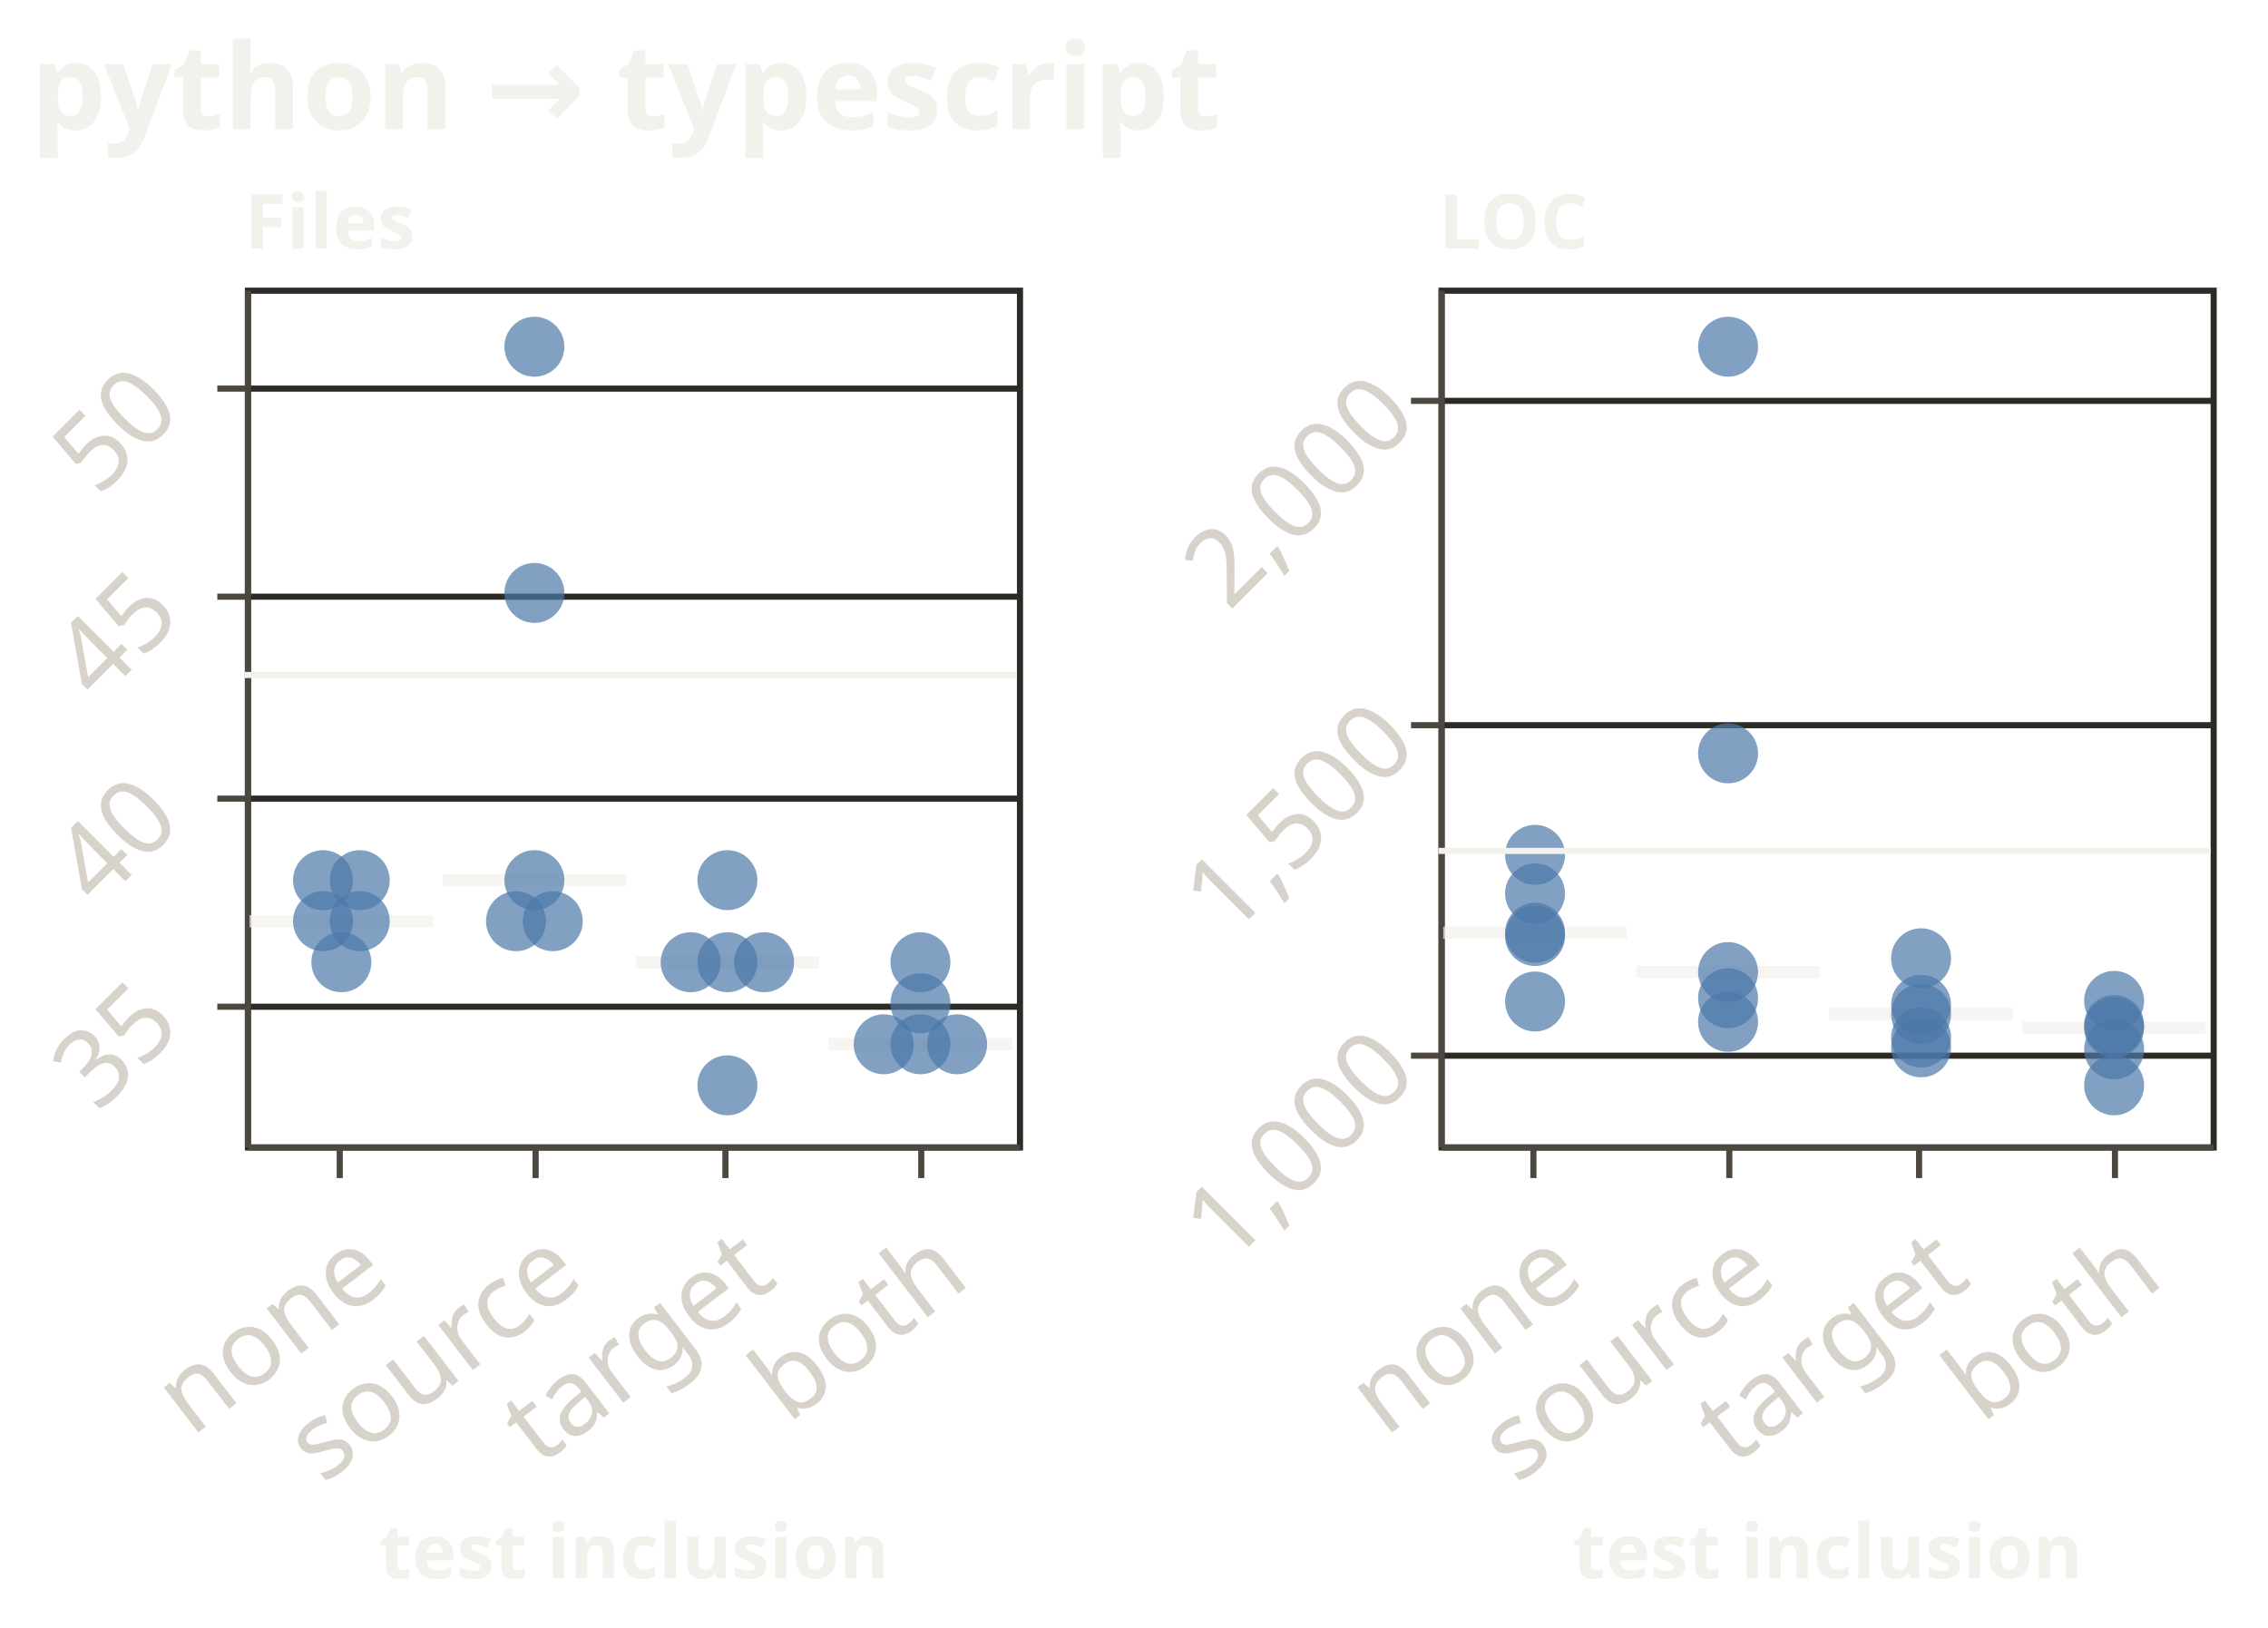
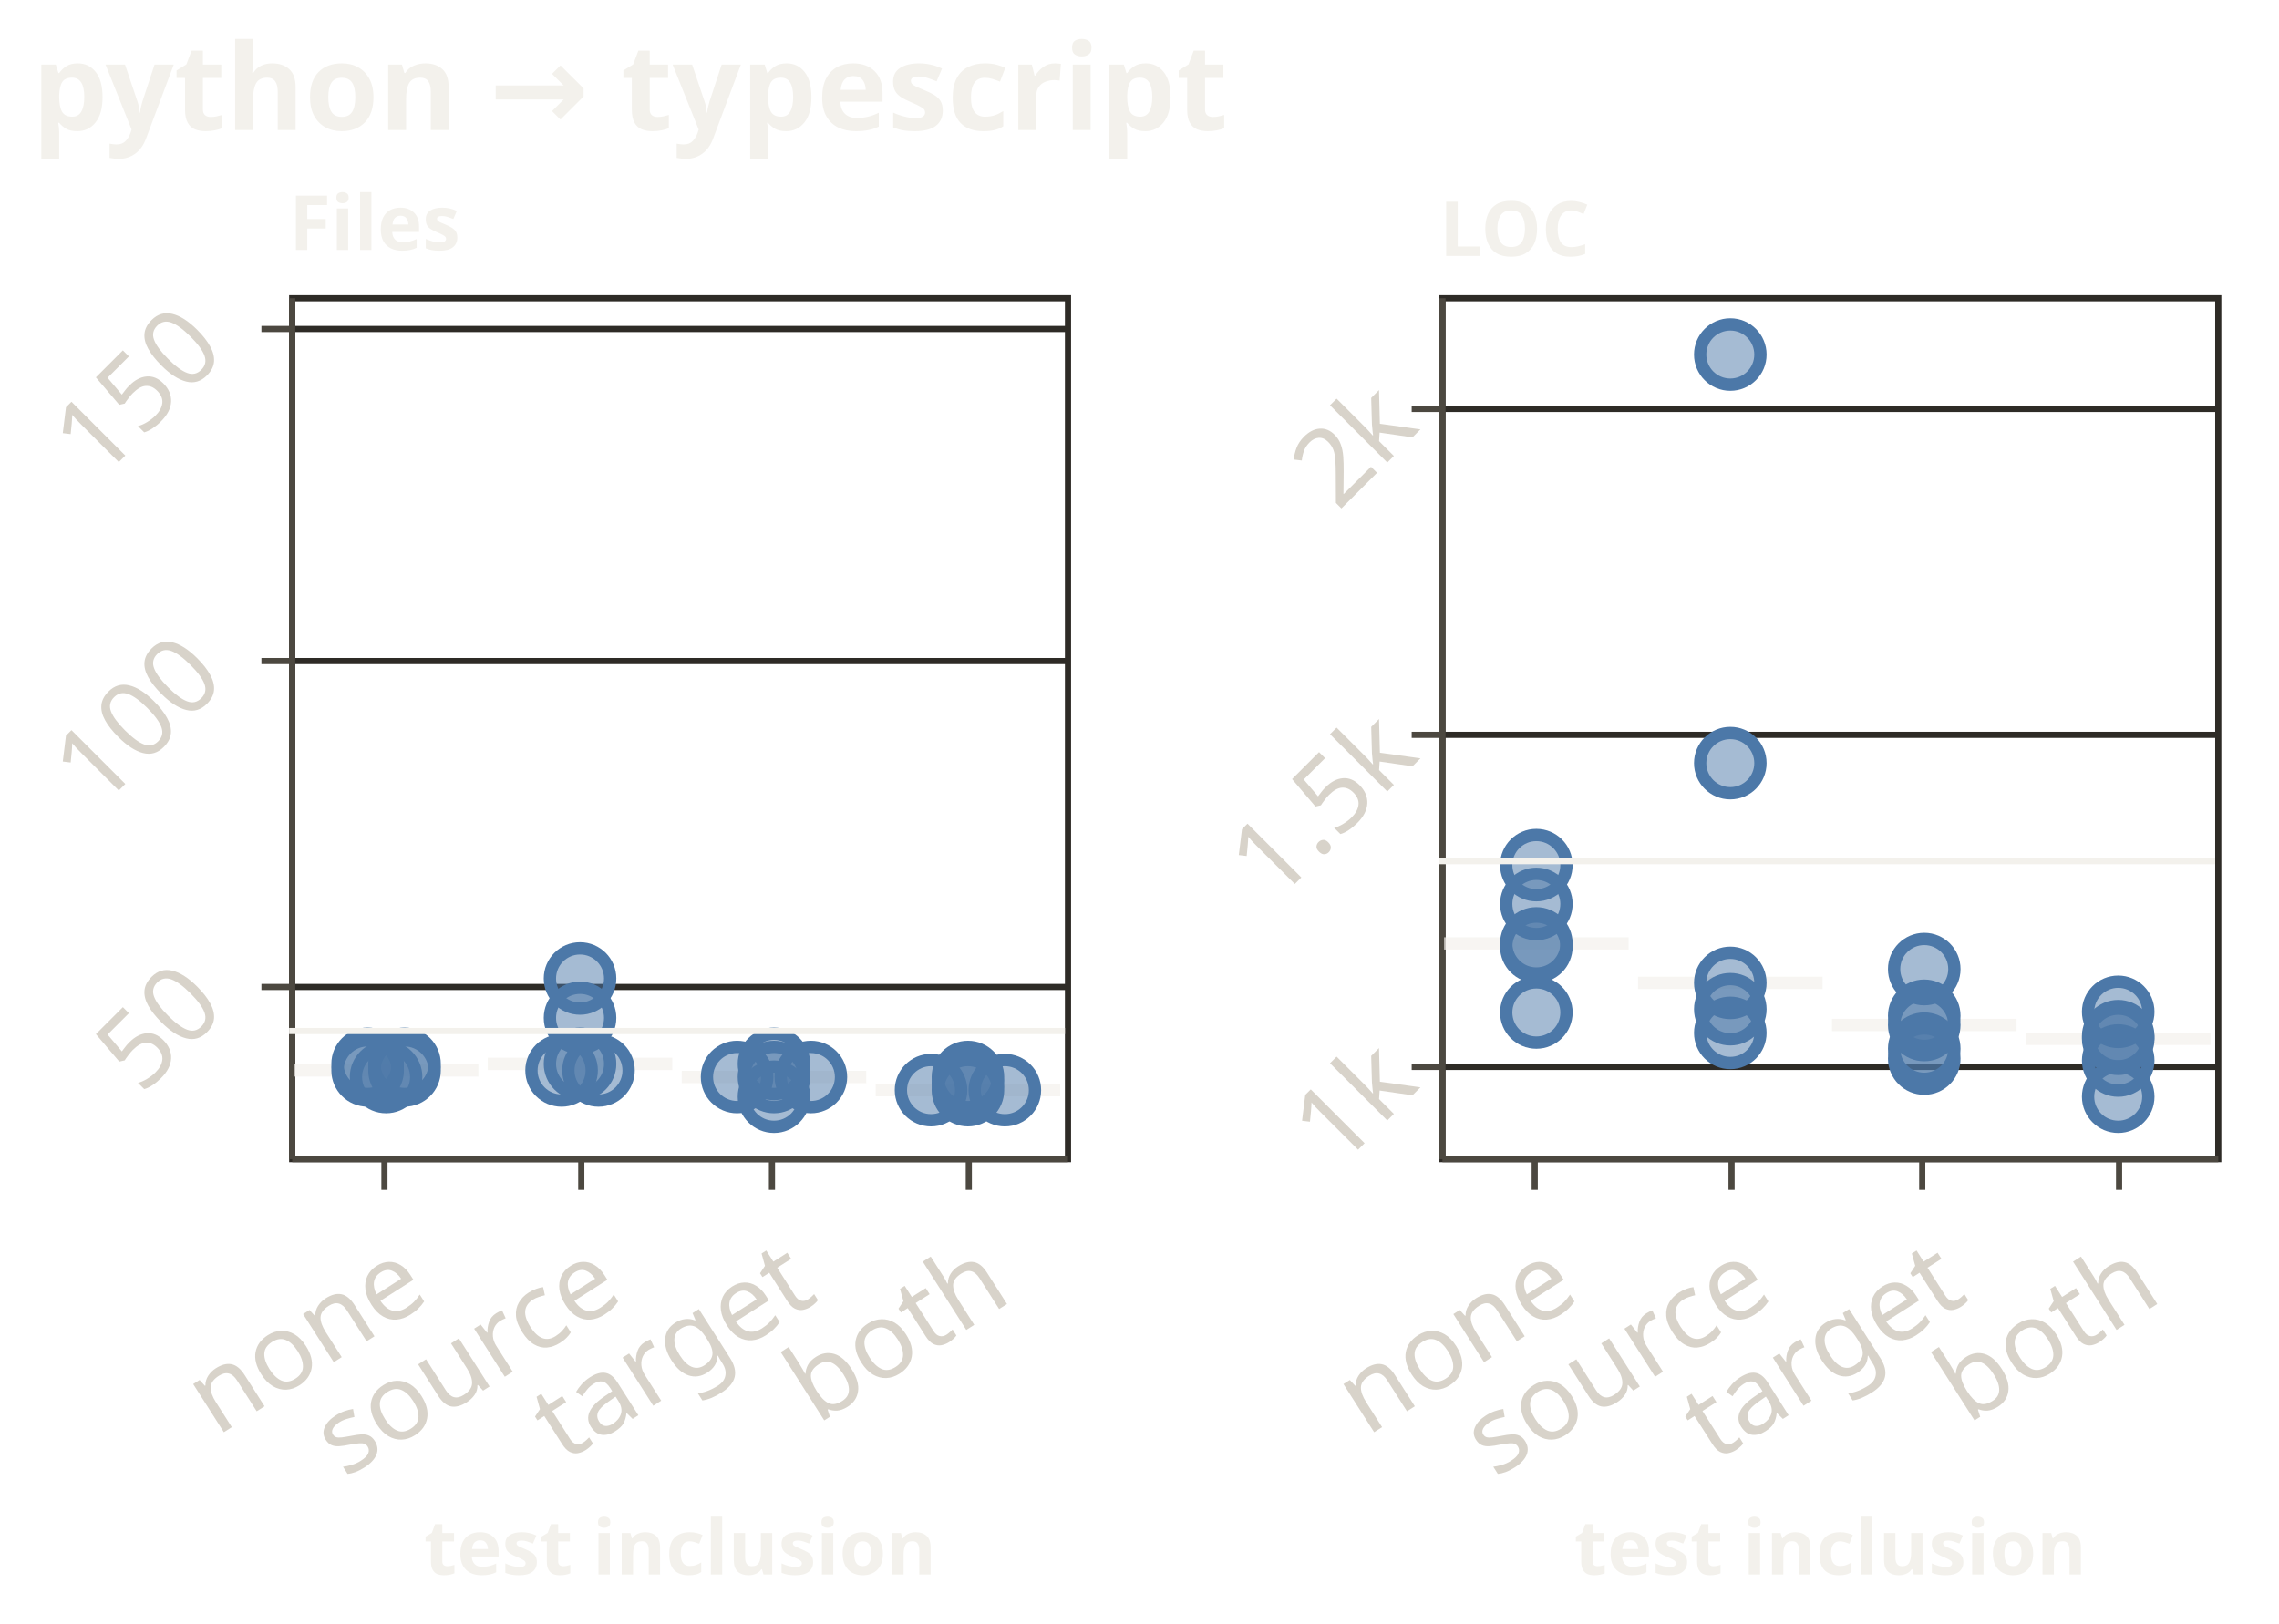
- <svg xmlns="http://www.w3.org/2000/svg" version="1.1" class="marks" width="370.5" height="266" viewBox="0 0 370.5 266">
-   <g fill="none" stroke-miterlimit="10" transform="translate(40,47)">
+ <svg xmlns="http://www.w3.org/2000/svg" version="1.1" class="marks" width="370.5" height="264" viewBox="0 0 370.5 264">
+   <g fill="none" stroke-miterlimit="10" transform="translate(47,48)">
    <g class="mark-group role-frame root" role="graphics-object" aria-roledescription="group mark container">
      <g transform="translate(0,0)">
        <path class="background" aria-hidden="true" d="M0,0h0v0h0Z" />
        <g>
          <g class="mark-group role-scope concat_0_group" role="graphics-object" aria-roledescription="group mark container">
            <g transform="translate(0,0)">
              <path class="background" aria-hidden="true" d="M0.5,0.5h126.125v140h-126.125Z" stroke="#2e2b26" />
              <g>
                <g class="mark-group role-axis" aria-hidden="true">
                  <g transform="translate(0.5,0.5)">
                    <path class="background" aria-hidden="true" d="M0,0h0v0h0Z" pointer-events="none" />
                    <g>
                      <g class="mark-rule role-axis-grid" pointer-events="none">
-                         <line transform="translate(0,117)" x2="126.125" y2="0" stroke="#2e2b26" stroke-width="1" opacity="1" />
-                         <line transform="translate(0,83)" x2="126.125" y2="0" stroke="#2e2b26" stroke-width="1" opacity="1" />
-                         <line transform="translate(0,50)" x2="126.125" y2="0" stroke="#2e2b26" stroke-width="1" opacity="1" />
-                         <line transform="translate(0,16)" x2="126.125" y2="0" stroke="#2e2b26" stroke-width="1" opacity="1" />
+                         <line transform="translate(0,112)" x2="126.125" y2="0" stroke="#2e2b26" stroke-width="1" opacity="1" />
+                         <line transform="translate(0,59)" x2="126.125" y2="0" stroke="#2e2b26" stroke-width="1" opacity="1" />
+                         <line transform="translate(0,5)" x2="126.125" y2="0" stroke="#2e2b26" stroke-width="1" opacity="1" />
                      </g>
                    </g>
                    <path class="foreground" aria-hidden="true" d="" pointer-events="none" display="none" />
                  </g>
                </g>
                <g class="mark-group role-axis" role="graphics-symbol" aria-roledescription="axis" aria-label="X-axis titled 'test inclusion' for a discrete scale with 4 values: no tests, source tests, target tests, both tests">
                  <g transform="translate(0.5,140.5)">
                    <path class="background" aria-hidden="true" d="M0,0h0v0h0Z" pointer-events="none" />
                    <g>
                      <g class="mark-rule role-axis-tick" pointer-events="none">
                        <line transform="translate(15,0)" x2="0" y2="5" stroke="#4c4840" stroke-width="1" opacity="1" />
                        <line transform="translate(47,0)" x2="0" y2="5" stroke="#4c4840" stroke-width="1" opacity="1" />
                        <line transform="translate(78,0)" x2="0" y2="5" stroke="#4c4840" stroke-width="1" opacity="1" />
                        <line transform="translate(110,0)" x2="0" y2="5" stroke="#4c4840" stroke-width="1" opacity="1" />
                      </g>
                      <g class="mark-text role-axis-label" pointer-events="none">
-                         <text text-anchor="end" transform="translate(15.26562,11) rotate(-37.5) translate(0,14)" font-family="sans-serif" font-size="17.32px" fill="#d8d3ca" opacity="1">none</text>
-                         <text text-anchor="end" transform="translate(46.79688,11) rotate(-37.5) translate(0,14)" font-family="sans-serif" font-size="17.32px" fill="#d8d3ca" opacity="1">source</text>
-                         <text text-anchor="end" transform="translate(78.32812,11) rotate(-37.5) translate(0,14)" font-family="sans-serif" font-size="17.32px" fill="#d8d3ca" opacity="1">target</text>
-                         <text text-anchor="end" transform="translate(109.8594,11) rotate(-37.5) translate(0,14)" font-family="sans-serif" font-size="17.32px" fill="#d8d3ca" opacity="1">both</text>
+                         <text text-anchor="end" transform="translate(15.26562,11) rotate(327.5) translate(0,14)" font-family="sans-serif" font-size="17.32px" fill="#d8d3ca" opacity="1">none</text>
+                         <text text-anchor="end" transform="translate(46.79688,11) rotate(327.5) translate(0,14)" font-family="sans-serif" font-size="17.32px" fill="#d8d3ca" opacity="1">source</text>
+                         <text text-anchor="end" transform="translate(78.32812,11) rotate(327.5) translate(0,14)" font-family="sans-serif" font-size="17.32px" fill="#d8d3ca" opacity="1">target</text>
+                         <text text-anchor="end" transform="translate(109.8594,11) rotate(327.5) translate(0,14)" font-family="sans-serif" font-size="17.32px" fill="#d8d3ca" opacity="1">both</text>
                      </g>
                      <g class="mark-rule role-axis-domain" pointer-events="none">
                        <line transform="translate(0,0)" x2="126.125" y2="0" stroke="#4c4840" stroke-width="1" opacity="1" />
                      </g>
                      <g class="mark-text role-axis-title" pointer-events="none">
-                         <text text-anchor="middle" transform="translate(63.0625,70.38757)" font-family="sans-serif" font-size="12.375px" font-weight="bold" fill="#f3f1ec" opacity="1">test inclusion</text>
-                       </g>
-                     </g>
-                     <path class="foreground" aria-hidden="true" d="" pointer-events="none" display="none" />
-                   </g>
-                 </g>
-                 <g class="mark-group role-axis" role="graphics-symbol" aria-roledescription="axis" aria-label="Y-axis for a linear scale with values from 32 to 52">
-                   <g transform="translate(0.5,0.5)">
-                     <path class="background" aria-hidden="true" d="M0,0h0v0h0Z" pointer-events="none" />
-                     <g>
-                       <g class="mark-rule role-axis-tick" pointer-events="none">
-                         <line transform="translate(0,117)" x2="-5" y2="0" stroke="#4c4840" stroke-width="1" opacity="1" />
-                         <line transform="translate(0,83)" x2="-5" y2="0" stroke="#4c4840" stroke-width="1" opacity="1" />
-                         <line transform="translate(0,50)" x2="-5" y2="0" stroke="#4c4840" stroke-width="1" opacity="1" />
-                         <line transform="translate(0,16)" x2="-5" y2="0" stroke="#4c4840" stroke-width="1" opacity="1" />
-                       </g>
-                       <g class="mark-text role-axis-label" pointer-events="none">
-                         <text text-anchor="end" transform="translate(-14,116.9349) rotate(-45) translate(0,5)" font-family="sans-serif" font-size="17.32px" fill="#d8d3ca" opacity="1">35</text>
-                         <text text-anchor="end" transform="translate(-14,83.40996) rotate(-45) translate(0,5)" font-family="sans-serif" font-size="17.32px" fill="#d8d3ca" opacity="1">40</text>
-                         <text text-anchor="end" transform="translate(-14,49.88506) rotate(-45) translate(0,5)" font-family="sans-serif" font-size="17.32px" fill="#d8d3ca" opacity="1">45</text>
-                         <text text-anchor="end" transform="translate(-14,16.36015) rotate(-45) translate(0,5)" font-family="sans-serif" font-size="17.32px" fill="#d8d3ca" opacity="1">50</text>
+                         <text text-anchor="middle" transform="translate(63.0625,67.53926)" font-family="sans-serif" font-size="12.375px" font-weight="bold" fill="#f3f1ec" opacity="1">test inclusion</text>
+                       </g>
+                     </g>
+                     <path class="foreground" aria-hidden="true" d="" pointer-events="none" display="none" />
+                   </g>
+                 </g>
+                 <g class="mark-group role-axis" role="graphics-symbol" aria-roledescription="axis" aria-label="Y-axis for a linear scale with values from 24 to 155">
+                   <g transform="translate(0.5,0.5)">
+                     <path class="background" aria-hidden="true" d="M0,0h0v0h0Z" pointer-events="none" />
+                     <g>
+                       <g class="mark-rule role-axis-tick" pointer-events="none">
+                         <line transform="translate(0,112)" x2="-5" y2="0" stroke="#4c4840" stroke-width="1" opacity="1" />
+                         <line transform="translate(0,59)" x2="-5" y2="0" stroke="#4c4840" stroke-width="1" opacity="1" />
+                         <line transform="translate(0,5)" x2="-5" y2="0" stroke="#4c4840" stroke-width="1" opacity="1" />
+                       </g>
+                       <g class="mark-text role-axis-label" pointer-events="none">
+                         <text text-anchor="end" transform="translate(-14,112.188) rotate(-45) translate(0,5)" font-family="sans-serif" font-size="17.32px" fill="#d8d3ca" opacity="1">50</text>
+                         <text text-anchor="end" transform="translate(-14,58.78547) rotate(-45) translate(0,5)" font-family="sans-serif" font-size="17.32px" fill="#d8d3ca" opacity="1">100</text>
+                         <text text-anchor="end" transform="translate(-14,5.382972) rotate(-45) translate(0,5)" font-family="sans-serif" font-size="17.32px" fill="#d8d3ca" opacity="1">150</text>
                      </g>
                      <g class="mark-rule role-axis-domain" pointer-events="none">
                        <line transform="translate(0,140)" x2="0" y2="-140" stroke="#4c4840" stroke-width="1" opacity="1" />
                      </g>
                    </g>
                    <path class="foreground" aria-hidden="true" d="" pointer-events="none" display="none" />
                  </g>
                </g>
                <g class="mark-rect role-mark concat_0_layer_0_marks" role="graphics-object" aria-roledescription="rect mark container">
-                   <path aria-label="test inclusion: no tests; Median of value: 37" role="graphics-symbol" aria-roledescription="tick" d="M0.766,102.525h30v2h-30Z" fill="#f3f1ec" opacity="0.7" />
-                   <path aria-label="test inclusion: source tests; Median of value: 38" role="graphics-symbol" aria-roledescription="tick" d="M32.297,95.82h30v2h-30Z" fill="#f3f1ec" opacity="0.7" />
-                   <path aria-label="test inclusion: target tests; Median of value: 36" role="graphics-symbol" aria-roledescription="tick" d="M63.828,109.23h30v2h-30Z" fill="#f3f1ec" opacity="0.7" />
-                   <path aria-label="test inclusion: both tests; Median of value: 34" role="graphics-symbol" aria-roledescription="tick" d="M95.359,122.64h30v2h-30Z" fill="#f3f1ec" opacity="0.7" />
+                   <path aria-label="test inclusion: no tests; Median of value: 37" role="graphics-symbol" aria-roledescription="tick" d="M0.766,125.073h30v2h-30Z" fill="#f3f1ec" opacity="0.7" />
+                   <path aria-label="test inclusion: source tests; Median of value: 38" role="graphics-symbol" aria-roledescription="tick" d="M32.297,124.005h30v2h-30Z" fill="#f3f1ec" opacity="0.7" />
+                   <path aria-label="test inclusion: target tests; Median of value: 36" role="graphics-symbol" aria-roledescription="tick" d="M63.828,126.141h30v2h-30Z" fill="#f3f1ec" opacity="0.7" />
+                   <path aria-label="test inclusion: both tests; Median of value: 34" role="graphics-symbol" aria-roledescription="tick" d="M95.359,128.277h30v2h-30Z" fill="#f3f1ec" opacity="0.7" />
                </g>
                <g class="mark-symbol role-mark concat_0_layer_1_marks" role="graphics-object" aria-roledescription="symbol mark container">
-                   <path aria-label="test inclusion: no tests; value: 37; nudge: −0.5" role="graphics-symbol" aria-roledescription="point" transform="translate(12.76562,103.5249)" d="M4.899,0A4.899,4.899,0,1,1,-4.899,0A4.899,4.899,0,1,1,4.899,0" fill="#4c78a8" stroke-width="2" opacity="0.7" />
-                   <path aria-label="test inclusion: no tests; value: 37; nudge: 0.5" role="graphics-symbol" aria-roledescription="point" transform="translate(18.76562,103.5249)" d="M4.899,0A4.899,4.899,0,1,1,-4.899,0A4.899,4.899,0,1,1,4.899,0" fill="#4c78a8" stroke-width="2" opacity="0.7" />
-                   <path aria-label="test inclusion: no tests; value: 38; nudge: −0.5" role="graphics-symbol" aria-roledescription="point" transform="translate(12.76562,96.81992)" d="M4.899,0A4.899,4.899,0,1,1,-4.899,0A4.899,4.899,0,1,1,4.899,0" fill="#4c78a8" stroke-width="2" opacity="0.7" />
-                   <path aria-label="test inclusion: no tests; value: 38; nudge: 0.5" role="graphics-symbol" aria-roledescription="point" transform="translate(18.76562,96.81992)" d="M4.899,0A4.899,4.899,0,1,1,-4.899,0A4.899,4.899,0,1,1,4.899,0" fill="#4c78a8" stroke-width="2" opacity="0.7" />
-                   <path aria-label="test inclusion: no tests; value: 36; nudge: 0" role="graphics-symbol" aria-roledescription="point" transform="translate(15.76562,110.2299)" d="M4.899,0A4.899,4.899,0,1,1,-4.899,0A4.899,4.899,0,1,1,4.899,0" fill="#4c78a8" stroke-width="2" opacity="0.7" />
-                   <path aria-label="test inclusion: source tests; value: 37; nudge: −0.5" role="graphics-symbol" aria-roledescription="point" transform="translate(44.29688,103.5249)" d="M4.899,0A4.899,4.899,0,1,1,-4.899,0A4.899,4.899,0,1,1,4.899,0" fill="#4c78a8" stroke-width="2" opacity="0.7" />
-                   <path aria-label="test inclusion: source tests; value: 37; nudge: 0.5" role="graphics-symbol" aria-roledescription="point" transform="translate(50.29688,103.5249)" d="M4.899,0A4.899,4.899,0,1,1,-4.899,0A4.899,4.899,0,1,1,4.899,0" fill="#4c78a8" stroke-width="2" opacity="0.7" />
-                   <path aria-label="test inclusion: source tests; value: 38; nudge: 0" role="graphics-symbol" aria-roledescription="point" transform="translate(47.29688,96.81992)" d="M4.899,0A4.899,4.899,0,1,1,-4.899,0A4.899,4.899,0,1,1,4.899,0" fill="#4c78a8" stroke-width="2" opacity="0.7" />
-                   <path aria-label="test inclusion: source tests; value: 45; nudge: 0" role="graphics-symbol" aria-roledescription="point" transform="translate(47.29688,49.88506)" d="M4.899,0A4.899,4.899,0,1,1,-4.899,0A4.899,4.899,0,1,1,4.899,0" fill="#4c78a8" stroke-width="2" opacity="0.7" />
-                   <path aria-label="test inclusion: source tests; value: 51; nudge: 0" role="graphics-symbol" aria-roledescription="point" transform="translate(47.29688,9.655172)" d="M4.899,0A4.899,4.899,0,1,1,-4.899,0A4.899,4.899,0,1,1,4.899,0" fill="#4c78a8" stroke-width="2" opacity="0.7" />
-                   <path aria-label="test inclusion: target tests; value: 38; nudge: 0" role="graphics-symbol" aria-roledescription="point" transform="translate(78.82812,96.81992)" d="M4.899,0A4.899,4.899,0,1,1,-4.899,0A4.899,4.899,0,1,1,4.899,0" fill="#4c78a8" stroke-width="2" opacity="0.7" />
-                   <path aria-label="test inclusion: target tests; value: 36; nudge: −1" role="graphics-symbol" aria-roledescription="point" transform="translate(72.82812,110.2299)" d="M4.899,0A4.899,4.899,0,1,1,-4.899,0A4.899,4.899,0,1,1,4.899,0" fill="#4c78a8" stroke-width="2" opacity="0.7" />
-                   <path aria-label="test inclusion: target tests; value: 36; nudge: 0" role="graphics-symbol" aria-roledescription="point" transform="translate(78.82812,110.2299)" d="M4.899,0A4.899,4.899,0,1,1,-4.899,0A4.899,4.899,0,1,1,4.899,0" fill="#4c78a8" stroke-width="2" opacity="0.7" />
-                   <path aria-label="test inclusion: target tests; value: 36; nudge: 1" role="graphics-symbol" aria-roledescription="point" transform="translate(84.82812,110.2299)" d="M4.899,0A4.899,4.899,0,1,1,-4.899,0A4.899,4.899,0,1,1,4.899,0" fill="#4c78a8" stroke-width="2" opacity="0.7" />
-                   <path aria-label="test inclusion: target tests; value: 33; nudge: 0" role="graphics-symbol" aria-roledescription="point" transform="translate(78.82812,130.3448)" d="M4.899,0A4.899,4.899,0,1,1,-4.899,0A4.899,4.899,0,1,1,4.899,0" fill="#4c78a8" stroke-width="2" opacity="0.7" />
-                   <path aria-label="test inclusion: both tests; value: 34; nudge: −1" role="graphics-symbol" aria-roledescription="point" transform="translate(104.3594,123.6398)" d="M4.899,0A4.899,4.899,0,1,1,-4.899,0A4.899,4.899,0,1,1,4.899,0" fill="#4c78a8" stroke-width="2" opacity="0.7" />
-                   <path aria-label="test inclusion: both tests; value: 34; nudge: 0" role="graphics-symbol" aria-roledescription="point" transform="translate(110.3594,123.6398)" d="M4.899,0A4.899,4.899,0,1,1,-4.899,0A4.899,4.899,0,1,1,4.899,0" fill="#4c78a8" stroke-width="2" opacity="0.7" />
-                   <path aria-label="test inclusion: both tests; value: 34; nudge: 1" role="graphics-symbol" aria-roledescription="point" transform="translate(116.3594,123.6398)" d="M4.899,0A4.899,4.899,0,1,1,-4.899,0A4.899,4.899,0,1,1,4.899,0" fill="#4c78a8" stroke-width="2" opacity="0.7" />
-                   <path aria-label="test inclusion: both tests; value: 35; nudge: 0" role="graphics-symbol" aria-roledescription="point" transform="translate(110.3594,116.9349)" d="M4.899,0A4.899,4.899,0,1,1,-4.899,0A4.899,4.899,0,1,1,4.899,0" fill="#4c78a8" stroke-width="2" opacity="0.7" />
-                   <path aria-label="test inclusion: both tests; value: 36; nudge: 0" role="graphics-symbol" aria-roledescription="point" transform="translate(110.3594,110.2299)" d="M4.899,0A4.899,4.899,0,1,1,-4.899,0A4.899,4.899,0,1,1,4.899,0" fill="#4c78a8" stroke-width="2" opacity="0.7" />
+                   <path aria-label="test inclusion: no tests; value: 37; nudge: −0.5" role="graphics-symbol" aria-roledescription="point" transform="translate(12.76562,126.0726)" d="M4.899,0A4.899,4.899,0,1,1,-4.899,0A4.899,4.899,0,1,1,4.899,0" fill="#4c78a8" fill-opacity="0.5" stroke="#4c78a8" stroke-opacity="1" stroke-width="2" />
+                   <path aria-label="test inclusion: no tests; value: 37; nudge: 0.5" role="graphics-symbol" aria-roledescription="point" transform="translate(18.76562,126.0726)" d="M4.899,0A4.899,4.899,0,1,1,-4.899,0A4.899,4.899,0,1,1,4.899,0" fill="#4c78a8" fill-opacity="0.5" stroke="#4c78a8" stroke-opacity="1" stroke-width="2" />
+                   <path aria-label="test inclusion: no tests; value: 38; nudge: −0.5" role="graphics-symbol" aria-roledescription="point" transform="translate(12.76562,125.0046)" d="M4.899,0A4.899,4.899,0,1,1,-4.899,0A4.899,4.899,0,1,1,4.899,0" fill="#4c78a8" fill-opacity="0.5" stroke="#4c78a8" stroke-opacity="1" stroke-width="2" />
+                   <path aria-label="test inclusion: no tests; value: 38; nudge: 0.5" role="graphics-symbol" aria-roledescription="point" transform="translate(18.76562,125.0046)" d="M4.899,0A4.899,4.899,0,1,1,-4.899,0A4.899,4.899,0,1,1,4.899,0" fill="#4c78a8" fill-opacity="0.5" stroke="#4c78a8" stroke-opacity="1" stroke-width="2" />
+                   <path aria-label="test inclusion: no tests; value: 36; nudge: 0" role="graphics-symbol" aria-roledescription="point" transform="translate(15.76562,127.1407)" d="M4.899,0A4.899,4.899,0,1,1,-4.899,0A4.899,4.899,0,1,1,4.899,0" fill="#4c78a8" fill-opacity="0.5" stroke="#4c78a8" stroke-opacity="1" stroke-width="2" />
+                   <path aria-label="test inclusion: source tests; value: 37; nudge: −0.5" role="graphics-symbol" aria-roledescription="point" transform="translate(44.29688,126.0726)" d="M4.899,0A4.899,4.899,0,1,1,-4.899,0A4.899,4.899,0,1,1,4.899,0" fill="#4c78a8" fill-opacity="0.5" stroke="#4c78a8" stroke-opacity="1" stroke-width="2" />
+                   <path aria-label="test inclusion: source tests; value: 37; nudge: 0.5" role="graphics-symbol" aria-roledescription="point" transform="translate(50.29688,126.0726)" d="M4.899,0A4.899,4.899,0,1,1,-4.899,0A4.899,4.899,0,1,1,4.899,0" fill="#4c78a8" fill-opacity="0.5" stroke="#4c78a8" stroke-opacity="1" stroke-width="2" />
+                   <path aria-label="test inclusion: source tests; value: 38; nudge: 0" role="graphics-symbol" aria-roledescription="point" transform="translate(47.29688,125.0046)" d="M4.899,0A4.899,4.899,0,1,1,-4.899,0A4.899,4.899,0,1,1,4.899,0" fill="#4c78a8" fill-opacity="0.5" stroke="#4c78a8" stroke-opacity="1" stroke-width="2" />
+                   <path aria-label="test inclusion: source tests; value: 45; nudge: 0" role="graphics-symbol" aria-roledescription="point" transform="translate(47.29688,117.5282)" d="M4.899,0A4.899,4.899,0,1,1,-4.899,0A4.899,4.899,0,1,1,4.899,0" fill="#4c78a8" fill-opacity="0.5" stroke="#4c78a8" stroke-opacity="1" stroke-width="2" />
+                   <path aria-label="test inclusion: source tests; value: 51; nudge: 0" role="graphics-symbol" aria-roledescription="point" transform="translate(47.29688,111.1199)" d="M4.899,0A4.899,4.899,0,1,1,-4.899,0A4.899,4.899,0,1,1,4.899,0" fill="#4c78a8" fill-opacity="0.5" stroke="#4c78a8" stroke-opacity="1" stroke-width="2" />
+                   <path aria-label="test inclusion: target tests; value: 38; nudge: 0" role="graphics-symbol" aria-roledescription="point" transform="translate(78.82812,125.0046)" d="M4.899,0A4.899,4.899,0,1,1,-4.899,0A4.899,4.899,0,1,1,4.899,0" fill="#4c78a8" fill-opacity="0.5" stroke="#4c78a8" stroke-opacity="1" stroke-width="2" />
+                   <path aria-label="test inclusion: target tests; value: 36; nudge: −1" role="graphics-symbol" aria-roledescription="point" transform="translate(72.82812,127.1407)" d="M4.899,0A4.899,4.899,0,1,1,-4.899,0A4.899,4.899,0,1,1,4.899,0" fill="#4c78a8" fill-opacity="0.5" stroke="#4c78a8" stroke-opacity="1" stroke-width="2" />
+                   <path aria-label="test inclusion: target tests; value: 36; nudge: 0" role="graphics-symbol" aria-roledescription="point" transform="translate(78.82812,127.1407)" d="M4.899,0A4.899,4.899,0,1,1,-4.899,0A4.899,4.899,0,1,1,4.899,0" fill="#4c78a8" fill-opacity="0.5" stroke="#4c78a8" stroke-opacity="1" stroke-width="2" />
+                   <path aria-label="test inclusion: target tests; value: 36; nudge: 1" role="graphics-symbol" aria-roledescription="point" transform="translate(84.82812,127.1407)" d="M4.899,0A4.899,4.899,0,1,1,-4.899,0A4.899,4.899,0,1,1,4.899,0" fill="#4c78a8" fill-opacity="0.5" stroke="#4c78a8" stroke-opacity="1" stroke-width="2" />
+                   <path aria-label="test inclusion: target tests; value: 33; nudge: 0" role="graphics-symbol" aria-roledescription="point" transform="translate(78.82812,130.3448)" d="M4.899,0A4.899,4.899,0,1,1,-4.899,0A4.899,4.899,0,1,1,4.899,0" fill="#4c78a8" fill-opacity="0.5" stroke="#4c78a8" stroke-opacity="1" stroke-width="2" />
+                   <path aria-label="test inclusion: both tests; value: 34; nudge: −1" role="graphics-symbol" aria-roledescription="point" transform="translate(104.3594,129.2768)" d="M4.899,0A4.899,4.899,0,1,1,-4.899,0A4.899,4.899,0,1,1,4.899,0" fill="#4c78a8" fill-opacity="0.5" stroke="#4c78a8" stroke-opacity="1" stroke-width="2" />
+                   <path aria-label="test inclusion: both tests; value: 34; nudge: 0" role="graphics-symbol" aria-roledescription="point" transform="translate(110.3594,129.2768)" d="M4.899,0A4.899,4.899,0,1,1,-4.899,0A4.899,4.899,0,1,1,4.899,0" fill="#4c78a8" fill-opacity="0.5" stroke="#4c78a8" stroke-opacity="1" stroke-width="2" />
+                   <path aria-label="test inclusion: both tests; value: 34; nudge: 1" role="graphics-symbol" aria-roledescription="point" transform="translate(116.3594,129.2768)" d="M4.899,0A4.899,4.899,0,1,1,-4.899,0A4.899,4.899,0,1,1,4.899,0" fill="#4c78a8" fill-opacity="0.5" stroke="#4c78a8" stroke-opacity="1" stroke-width="2" />
+                   <path aria-label="test inclusion: both tests; value: 35; nudge: 0" role="graphics-symbol" aria-roledescription="point" transform="translate(110.3594,128.2087)" d="M4.899,0A4.899,4.899,0,1,1,-4.899,0A4.899,4.899,0,1,1,4.899,0" fill="#4c78a8" fill-opacity="0.5" stroke="#4c78a8" stroke-opacity="1" stroke-width="2" />
+                   <path aria-label="test inclusion: both tests; value: 36; nudge: 0" role="graphics-symbol" aria-roledescription="point" transform="translate(110.3594,127.1407)" d="M4.899,0A4.899,4.899,0,1,1,-4.899,0A4.899,4.899,0,1,1,4.899,0" fill="#4c78a8" fill-opacity="0.5" stroke="#4c78a8" stroke-opacity="1" stroke-width="2" />
                </g>
                <g class="mark-rule role-mark concat_0_layer_2_marks" role="graphics-object" aria-roledescription="rule mark container">
-                   <line aria-label="Median of reference: 43" role="graphics-symbol" aria-roledescription="rule mark" transform="translate(126.125,63.29502)" x2="-126.125" y2="0" stroke="#f3f1ec" />
+                   <line aria-label="Median of reference: 43" role="graphics-symbol" aria-roledescription="rule mark" transform="translate(126.125,119.6643)" x2="-126.125" y2="0" stroke="#f3f1ec" />
                </g>
                <g class="mark-group role-title">
-                   <g transform="translate(-33.98646,-16.375)">
+                   <g transform="translate(-40.7977,-17.35599)">
                    <path class="background" aria-hidden="true" d="M0,0h0v0h0Z" pointer-events="none" />
                    <g>
                      <g class="mark-text role-title-text" role="graphics-symbol" aria-roledescription="title" aria-label="Title text 'Files'" pointer-events="none">
-                         <text text-anchor="start" transform="translate(33.98646,10)" font-family="sans-serif" font-size="12.375px" font-weight="bold" fill="#f3f1ec" opacity="1">Files</text>
+                         <text text-anchor="start" transform="translate(40.7977,10)" font-family="sans-serif" font-size="12.375px" font-weight="bold" fill="#f3f1ec" opacity="1">Files</text>
                      </g>
                    </g>
                    <path class="foreground" aria-hidden="true" d="" pointer-events="none" display="none" />
                  </g>
                </g>
              </g>
              <path class="foreground" aria-hidden="true" d="" display="none" />
            </g>
          </g>
          <g class="mark-group role-scope concat_1_group" role="graphics-object" aria-roledescription="group mark container">
-             <g transform="translate(195,0)">
+             <g transform="translate(187,0)">
              <path class="background" aria-hidden="true" d="M0.5,0.5h126.125v140h-126.125Z" stroke="#2e2b26" />
              <g>
                <g class="mark-group role-axis" aria-hidden="true">
                  <g transform="translate(0.5,0.5)">
                    <path class="background" aria-hidden="true" d="M0,0h0v0h0Z" pointer-events="none" />
                    <g>
                      <g class="mark-rule role-axis-grid" pointer-events="none">
                        <line transform="translate(0,125)" x2="126.125" y2="0" stroke="#2e2b26" stroke-width="1" opacity="1" />
                        <line transform="translate(0,71)" x2="126.125" y2="0" stroke="#2e2b26" stroke-width="1" opacity="1" />
                        <line transform="translate(0,18)" x2="126.125" y2="0" stroke="#2e2b26" stroke-width="1" opacity="1" />
                      </g>
                    </g>
                    <path class="foreground" aria-hidden="true" d="" pointer-events="none" display="none" />
                  </g>
                </g>
                <g class="mark-group role-axis" role="graphics-symbol" aria-roledescription="axis" aria-label="X-axis titled 'test inclusion' for a discrete scale with 4 values: no tests, source tests, target tests, both tests">
                  <g transform="translate(0.5,140.5)">
                    <path class="background" aria-hidden="true" d="M0,0h0v0h0Z" pointer-events="none" />
                    <g>
                      <g class="mark-rule role-axis-tick" pointer-events="none">
                        <line transform="translate(15,0)" x2="0" y2="5" stroke="#4c4840" stroke-width="1" opacity="1" />
                        <line transform="translate(47,0)" x2="0" y2="5" stroke="#4c4840" stroke-width="1" opacity="1" />
                        <line transform="translate(78,0)" x2="0" y2="5" stroke="#4c4840" stroke-width="1" opacity="1" />
                        <line transform="translate(110,0)" x2="0" y2="5" stroke="#4c4840" stroke-width="1" opacity="1" />
                      </g>
                      <g class="mark-text role-axis-label" pointer-events="none">
-                         <text text-anchor="end" transform="translate(15.26562,11) rotate(-37.5) translate(0,14)" font-family="sans-serif" font-size="17.32px" fill="#d8d3ca" opacity="1">none</text>
-                         <text text-anchor="end" transform="translate(46.79688,11) rotate(-37.5) translate(0,14)" font-family="sans-serif" font-size="17.32px" fill="#d8d3ca" opacity="1">source</text>
-                         <text text-anchor="end" transform="translate(78.32812,11) rotate(-37.5) translate(0,14)" font-family="sans-serif" font-size="17.32px" fill="#d8d3ca" opacity="1">target</text>
-                         <text text-anchor="end" transform="translate(109.8594,11) rotate(-37.5) translate(0,14)" font-family="sans-serif" font-size="17.32px" fill="#d8d3ca" opacity="1">both</text>
+                         <text text-anchor="end" transform="translate(15.26562,11) rotate(327.5) translate(0,14)" font-family="sans-serif" font-size="17.32px" fill="#d8d3ca" opacity="1">none</text>
+                         <text text-anchor="end" transform="translate(46.79688,11) rotate(327.5) translate(0,14)" font-family="sans-serif" font-size="17.32px" fill="#d8d3ca" opacity="1">source</text>
+                         <text text-anchor="end" transform="translate(78.32812,11) rotate(327.5) translate(0,14)" font-family="sans-serif" font-size="17.32px" fill="#d8d3ca" opacity="1">target</text>
+                         <text text-anchor="end" transform="translate(109.8594,11) rotate(327.5) translate(0,14)" font-family="sans-serif" font-size="17.32px" fill="#d8d3ca" opacity="1">both</text>
                      </g>
                      <g class="mark-rule role-axis-domain" pointer-events="none">
                        <line transform="translate(0,0)" x2="126.125" y2="0" stroke="#4c4840" stroke-width="1" opacity="1" />
                      </g>
                      <g class="mark-text role-axis-title" pointer-events="none">
-                         <text text-anchor="middle" transform="translate(63.0625,70.38757)" font-family="sans-serif" font-size="12.375px" font-weight="bold" fill="#f3f1ec" opacity="1">test inclusion</text>
-                       </g>
-                     </g>
-                     <path class="foreground" aria-hidden="true" d="" pointer-events="none" display="none" />
-                   </g>
-                 </g>
-                 <g class="mark-group role-axis" role="graphics-symbol" aria-roledescription="axis" aria-label="Y-axis for a linear scale with values from 857 to 2,165">
+                         <text text-anchor="middle" transform="translate(63.0625,67.53926)" font-family="sans-serif" font-size="12.375px" font-weight="bold" fill="#f3f1ec" opacity="1">test inclusion</text>
+                       </g>
+                     </g>
+                     <path class="foreground" aria-hidden="true" d="" pointer-events="none" display="none" />
+                   </g>
+                 </g>
+                 <g class="mark-group role-axis" role="graphics-symbol" aria-roledescription="axis" aria-label="Y-axis for a linear scale with values from 0.9k to 2.2k">
                  <g transform="translate(0.5,0.5)">
                    <path class="background" aria-hidden="true" d="M0,0h0v0h0Z" pointer-events="none" />
                    <g>
                      <g class="mark-rule role-axis-tick" pointer-events="none">
                        <line transform="translate(0,125)" x2="-5" y2="0" stroke="#4c4840" stroke-width="1" opacity="1" />
                        <line transform="translate(0,71)" x2="-5" y2="0" stroke="#4c4840" stroke-width="1" opacity="1" />
                        <line transform="translate(0,18)" x2="-5" y2="0" stroke="#4c4840" stroke-width="1" opacity="1" />
                      </g>
                      <g class="mark-text role-axis-label" pointer-events="none">
-                         <text text-anchor="end" transform="translate(-7,124.6741) rotate(-45) translate(0,5)" font-family="sans-serif" font-size="17.32px" fill="#d8d3ca" opacity="1">1,000</text>
-                         <text text-anchor="end" transform="translate(-7,71.17694) rotate(-45) translate(0,5)" font-family="sans-serif" font-size="17.32px" fill="#d8d3ca" opacity="1">1,500</text>
-                         <text text-anchor="end" transform="translate(-7,17.67975) rotate(-45) translate(0,5)" font-family="sans-serif" font-size="17.32px" fill="#d8d3ca" opacity="1">2,000</text>
+                         <text text-anchor="end" transform="translate(-7,124.6741) rotate(-45) translate(0,5)" font-family="sans-serif" font-size="17.32px" fill="#d8d3ca" opacity="1">1k</text>
+                         <text text-anchor="end" transform="translate(-7,71.17694) rotate(-45) translate(0,5)" font-family="sans-serif" font-size="17.32px" fill="#d8d3ca" opacity="1">1.5k</text>
+                         <text text-anchor="end" transform="translate(-7,17.67975) rotate(-45) translate(0,5)" font-family="sans-serif" font-size="17.32px" fill="#d8d3ca" opacity="1">2k</text>
                      </g>
                      <g class="mark-rule role-axis-domain" pointer-events="none">
                        <line transform="translate(0,140)" x2="0" y2="-140" stroke="#4c4840" stroke-width="1" opacity="1" />
                      </g>
                    </g>
                    <path class="foreground" aria-hidden="true" d="" pointer-events="none" display="none" />
                  </g>
                </g>
                <g class="mark-rect role-mark concat_1_layer_0_marks" role="graphics-object" aria-roledescription="rect mark container">
-                   <path aria-label="test inclusion: no tests; Median of value: 1180" role="graphics-symbol" aria-roledescription="tick" d="M0.766,104.415h30v2h-30Z" fill="#f3f1ec" opacity="0.7" />
-                   <path aria-label="test inclusion: source tests; Median of value: 1120" role="graphics-symbol" aria-roledescription="tick" d="M32.297,110.835h30v2h-30Z" fill="#f3f1ec" opacity="0.7" />
-                   <path aria-label="test inclusion: target tests; Median of value: 1056" role="graphics-symbol" aria-roledescription="tick" d="M63.828,117.682h30v2h-30Z" fill="#f3f1ec" opacity="0.7" />
-                   <path aria-label="test inclusion: both tests; Median of value: 1035" role="graphics-symbol" aria-roledescription="tick" d="M95.359,119.929h30v2h-30Z" fill="#f3f1ec" opacity="0.7" />
+                   <path aria-label="test inclusion: no tests; Median of value: 1.18k" role="graphics-symbol" aria-roledescription="tick" d="M0.766,104.415h30v2h-30Z" fill="#f3f1ec" opacity="0.7" />
+                   <path aria-label="test inclusion: source tests; Median of value: 1.12k" role="graphics-symbol" aria-roledescription="tick" d="M32.297,110.835h30v2h-30Z" fill="#f3f1ec" opacity="0.7" />
+                   <path aria-label="test inclusion: target tests; Median of value: 1.056k" role="graphics-symbol" aria-roledescription="tick" d="M63.828,117.682h30v2h-30Z" fill="#f3f1ec" opacity="0.7" />
+                   <path aria-label="test inclusion: both tests; Median of value: 1.035k" role="graphics-symbol" aria-roledescription="tick" d="M95.359,119.929h30v2h-30Z" fill="#f3f1ec" opacity="0.7" />
                </g>
                <g class="mark-symbol role-mark concat_1_layer_1_marks" role="graphics-object" aria-roledescription="symbol mark container">
-                   <path aria-label="test inclusion: no tests; value: 1175; nudge: 0" role="graphics-symbol" aria-roledescription="point" transform="translate(15.76562,105.9501)" d="M4.899,0A4.899,4.899,0,1,1,-4.899,0A4.899,4.899,0,1,1,4.899,0" fill="#4c78a8" stroke-width="2" opacity="0.7" />
-                   <path aria-label="test inclusion: no tests; value: 1299; nudge: 0" role="graphics-symbol" aria-roledescription="point" transform="translate(15.76562,92.68281)" d="M4.899,0A4.899,4.899,0,1,1,-4.899,0A4.899,4.899,0,1,1,4.899,0" fill="#4c78a8" stroke-width="2" opacity="0.7" />
-                   <path aria-label="test inclusion: no tests; value: 1180; nudge: 0" role="graphics-symbol" aria-roledescription="point" transform="translate(15.76562,105.4151)" d="M4.899,0A4.899,4.899,0,1,1,-4.899,0A4.899,4.899,0,1,1,4.899,0" fill="#4c78a8" stroke-width="2" opacity="0.7" />
-                   <path aria-label="test inclusion: no tests; value: 1240; nudge: 0" role="graphics-symbol" aria-roledescription="point" transform="translate(15.76562,98.99548)" d="M4.899,0A4.899,4.899,0,1,1,-4.899,0A4.899,4.899,0,1,1,4.899,0" fill="#4c78a8" stroke-width="2" opacity="0.7" />
-                   <path aria-label="test inclusion: no tests; value: 1075; nudge: 0" role="graphics-symbol" aria-roledescription="point" transform="translate(15.76562,116.6495)" d="M4.899,0A4.899,4.899,0,1,1,-4.899,0A4.899,4.899,0,1,1,4.899,0" fill="#4c78a8" stroke-width="2" opacity="0.7" />
-                   <path aria-label="test inclusion: source tests; value: 1080; nudge: 0" role="graphics-symbol" aria-roledescription="point" transform="translate(47.29688,116.1146)" d="M4.899,0A4.899,4.899,0,1,1,-4.899,0A4.899,4.899,0,1,1,4.899,0" fill="#4c78a8" stroke-width="2" opacity="0.7" />
-                   <path aria-label="test inclusion: source tests; value: 1120; nudge: 0" role="graphics-symbol" aria-roledescription="point" transform="translate(47.29688,111.8348)" d="M4.899,0A4.899,4.899,0,1,1,-4.899,0A4.899,4.899,0,1,1,4.899,0" fill="#4c78a8" stroke-width="2" opacity="0.7" />
-                   <path aria-label="test inclusion: source tests; value: 1454; nudge: 0" role="graphics-symbol" aria-roledescription="point" transform="translate(47.29688,76.09868)" d="M4.899,0A4.899,4.899,0,1,1,-4.899,0A4.899,4.899,0,1,1,4.899,0" fill="#4c78a8" stroke-width="2" opacity="0.7" />
-                   <path aria-label="test inclusion: source tests; value: 1044; nudge: 0" role="graphics-symbol" aria-roledescription="point" transform="translate(47.29688,119.9664)" d="M4.899,0A4.899,4.899,0,1,1,-4.899,0A4.899,4.899,0,1,1,4.899,0" fill="#4c78a8" stroke-width="2" opacity="0.7" />
-                   <path aria-label="test inclusion: source tests; value: 2075; nudge: 0" role="graphics-symbol" aria-roledescription="point" transform="translate(47.29688,9.655172)" d="M4.899,0A4.899,4.899,0,1,1,-4.899,0A4.899,4.899,0,1,1,4.899,0" fill="#4c78a8" stroke-width="2" opacity="0.7" />
-                   <path aria-label="test inclusion: target tests; value: 1141; nudge: 0" role="graphics-symbol" aria-roledescription="point" transform="translate(78.82812,109.5879)" d="M4.899,0A4.899,4.899,0,1,1,-4.899,0A4.899,4.899,0,1,1,4.899,0" fill="#4c78a8" stroke-width="2" opacity="0.7" />
-                   <path aria-label="test inclusion: target tests; value: 1056; nudge: 0" role="graphics-symbol" aria-roledescription="point" transform="translate(78.82812,118.6824)" d="M4.899,0A4.899,4.899,0,1,1,-4.899,0A4.899,4.899,0,1,1,4.899,0" fill="#4c78a8" stroke-width="2" opacity="0.7" />
-                   <path aria-label="test inclusion: target tests; value: 1020; nudge: 0" role="graphics-symbol" aria-roledescription="point" transform="translate(78.82812,122.5342)" d="M4.899,0A4.899,4.899,0,1,1,-4.899,0A4.899,4.899,0,1,1,4.899,0" fill="#4c78a8" stroke-width="2" opacity="0.7" />
-                   <path aria-label="test inclusion: target tests; value: 1070; nudge: 0" role="graphics-symbol" aria-roledescription="point" transform="translate(78.82812,117.1845)" d="M4.899,0A4.899,4.899,0,1,1,-4.899,0A4.899,4.899,0,1,1,4.899,0" fill="#4c78a8" stroke-width="2" opacity="0.7" />
-                   <path aria-label="test inclusion: target tests; value: 1005; nudge: 0" role="graphics-symbol" aria-roledescription="point" transform="translate(78.82812,124.1392)" d="M4.899,0A4.899,4.899,0,1,1,-4.899,0A4.899,4.899,0,1,1,4.899,0" fill="#4c78a8" stroke-width="2" opacity="0.7" />
-                   <path aria-label="test inclusion: both tests; value: 1076; nudge: 0" role="graphics-symbol" aria-roledescription="point" transform="translate(110.3594,116.5426)" d="M4.899,0A4.899,4.899,0,1,1,-4.899,0A4.899,4.899,0,1,1,4.899,0" fill="#4c78a8" stroke-width="2" opacity="0.7" />
-                   <path aria-label="test inclusion: both tests; value: 947; nudge: 0" role="graphics-symbol" aria-roledescription="point" transform="translate(110.3594,130.3448)" d="M4.899,0A4.899,4.899,0,1,1,-4.899,0A4.899,4.899,0,1,1,4.899,0" fill="#4c78a8" stroke-width="2" opacity="0.7" />
-                   <path aria-label="test inclusion: both tests; value: 1035; nudge: 0" role="graphics-symbol" aria-roledescription="point" transform="translate(110.3594,120.9293)" d="M4.899,0A4.899,4.899,0,1,1,-4.899,0A4.899,4.899,0,1,1,4.899,0" fill="#4c78a8" stroke-width="2" opacity="0.7" />
-                   <path aria-label="test inclusion: both tests; value: 1039; nudge: 0" role="graphics-symbol" aria-roledescription="point" transform="translate(110.3594,120.5013)" d="M4.899,0A4.899,4.899,0,1,1,-4.899,0A4.899,4.899,0,1,1,4.899,0" fill="#4c78a8" stroke-width="2" opacity="0.7" />
-                   <path aria-label="test inclusion: both tests; value: 1002; nudge: 0" role="graphics-symbol" aria-roledescription="point" transform="translate(110.3594,124.4601)" d="M4.899,0A4.899,4.899,0,1,1,-4.899,0A4.899,4.899,0,1,1,4.899,0" fill="#4c78a8" stroke-width="2" opacity="0.7" />
+                   <path aria-label="test inclusion: no tests; value: 1.175k; nudge: 0" role="graphics-symbol" aria-roledescription="point" transform="translate(15.76562,105.9501)" d="M4.899,0A4.899,4.899,0,1,1,-4.899,0A4.899,4.899,0,1,1,4.899,0" fill="#4c78a8" fill-opacity="0.5" stroke="#4c78a8" stroke-opacity="1" stroke-width="2" />
+                   <path aria-label="test inclusion: no tests; value: 1.299k; nudge: 0" role="graphics-symbol" aria-roledescription="point" transform="translate(15.76562,92.68281)" d="M4.899,0A4.899,4.899,0,1,1,-4.899,0A4.899,4.899,0,1,1,4.899,0" fill="#4c78a8" fill-opacity="0.5" stroke="#4c78a8" stroke-opacity="1" stroke-width="2" />
+                   <path aria-label="test inclusion: no tests; value: 1.18k; nudge: 0" role="graphics-symbol" aria-roledescription="point" transform="translate(15.76562,105.4151)" d="M4.899,0A4.899,4.899,0,1,1,-4.899,0A4.899,4.899,0,1,1,4.899,0" fill="#4c78a8" fill-opacity="0.5" stroke="#4c78a8" stroke-opacity="1" stroke-width="2" />
+                   <path aria-label="test inclusion: no tests; value: 1.24k; nudge: 0" role="graphics-symbol" aria-roledescription="point" transform="translate(15.76562,98.99548)" d="M4.899,0A4.899,4.899,0,1,1,-4.899,0A4.899,4.899,0,1,1,4.899,0" fill="#4c78a8" fill-opacity="0.5" stroke="#4c78a8" stroke-opacity="1" stroke-width="2" />
+                   <path aria-label="test inclusion: no tests; value: 1.075k; nudge: 0" role="graphics-symbol" aria-roledescription="point" transform="translate(15.76562,116.6495)" d="M4.899,0A4.899,4.899,0,1,1,-4.899,0A4.899,4.899,0,1,1,4.899,0" fill="#4c78a8" fill-opacity="0.5" stroke="#4c78a8" stroke-opacity="1" stroke-width="2" />
+                   <path aria-label="test inclusion: source tests; value: 1.08k; nudge: 0" role="graphics-symbol" aria-roledescription="point" transform="translate(47.29688,116.1146)" d="M4.899,0A4.899,4.899,0,1,1,-4.899,0A4.899,4.899,0,1,1,4.899,0" fill="#4c78a8" fill-opacity="0.5" stroke="#4c78a8" stroke-opacity="1" stroke-width="2" />
+                   <path aria-label="test inclusion: source tests; value: 1.12k; nudge: 0" role="graphics-symbol" aria-roledescription="point" transform="translate(47.29688,111.8348)" d="M4.899,0A4.899,4.899,0,1,1,-4.899,0A4.899,4.899,0,1,1,4.899,0" fill="#4c78a8" fill-opacity="0.5" stroke="#4c78a8" stroke-opacity="1" stroke-width="2" />
+                   <path aria-label="test inclusion: source tests; value: 1.454k; nudge: 0" role="graphics-symbol" aria-roledescription="point" transform="translate(47.29688,76.09868)" d="M4.899,0A4.899,4.899,0,1,1,-4.899,0A4.899,4.899,0,1,1,4.899,0" fill="#4c78a8" fill-opacity="0.5" stroke="#4c78a8" stroke-opacity="1" stroke-width="2" />
+                   <path aria-label="test inclusion: source tests; value: 1.044k; nudge: 0" role="graphics-symbol" aria-roledescription="point" transform="translate(47.29688,119.9664)" d="M4.899,0A4.899,4.899,0,1,1,-4.899,0A4.899,4.899,0,1,1,4.899,0" fill="#4c78a8" fill-opacity="0.5" stroke="#4c78a8" stroke-opacity="1" stroke-width="2" />
+                   <path aria-label="test inclusion: source tests; value: 2.075k; nudge: 0" role="graphics-symbol" aria-roledescription="point" transform="translate(47.29688,9.655172)" d="M4.899,0A4.899,4.899,0,1,1,-4.899,0A4.899,4.899,0,1,1,4.899,0" fill="#4c78a8" fill-opacity="0.5" stroke="#4c78a8" stroke-opacity="1" stroke-width="2" />
+                   <path aria-label="test inclusion: target tests; value: 1.141k; nudge: 0" role="graphics-symbol" aria-roledescription="point" transform="translate(78.82812,109.5879)" d="M4.899,0A4.899,4.899,0,1,1,-4.899,0A4.899,4.899,0,1,1,4.899,0" fill="#4c78a8" fill-opacity="0.5" stroke="#4c78a8" stroke-opacity="1" stroke-width="2" />
+                   <path aria-label="test inclusion: target tests; value: 1.056k; nudge: 0" role="graphics-symbol" aria-roledescription="point" transform="translate(78.82812,118.6824)" d="M4.899,0A4.899,4.899,0,1,1,-4.899,0A4.899,4.899,0,1,1,4.899,0" fill="#4c78a8" fill-opacity="0.5" stroke="#4c78a8" stroke-opacity="1" stroke-width="2" />
+                   <path aria-label="test inclusion: target tests; value: 1.02k; nudge: 0" role="graphics-symbol" aria-roledescription="point" transform="translate(78.82812,122.5342)" d="M4.899,0A4.899,4.899,0,1,1,-4.899,0A4.899,4.899,0,1,1,4.899,0" fill="#4c78a8" fill-opacity="0.5" stroke="#4c78a8" stroke-opacity="1" stroke-width="2" />
+                   <path aria-label="test inclusion: target tests; value: 1.07k; nudge: 0" role="graphics-symbol" aria-roledescription="point" transform="translate(78.82812,117.1845)" d="M4.899,0A4.899,4.899,0,1,1,-4.899,0A4.899,4.899,0,1,1,4.899,0" fill="#4c78a8" fill-opacity="0.5" stroke="#4c78a8" stroke-opacity="1" stroke-width="2" />
+                   <path aria-label="test inclusion: target tests; value: 1.005k; nudge: 0" role="graphics-symbol" aria-roledescription="point" transform="translate(78.82812,124.1392)" d="M4.899,0A4.899,4.899,0,1,1,-4.899,0A4.899,4.899,0,1,1,4.899,0" fill="#4c78a8" fill-opacity="0.5" stroke="#4c78a8" stroke-opacity="1" stroke-width="2" />
+                   <path aria-label="test inclusion: both tests; value: 1.076k; nudge: 0" role="graphics-symbol" aria-roledescription="point" transform="translate(110.3594,116.5426)" d="M4.899,0A4.899,4.899,0,1,1,-4.899,0A4.899,4.899,0,1,1,4.899,0" fill="#4c78a8" fill-opacity="0.5" stroke="#4c78a8" stroke-opacity="1" stroke-width="2" />
+                   <path aria-label="test inclusion: both tests; value: 947; nudge: 0" role="graphics-symbol" aria-roledescription="point" transform="translate(110.3594,130.3448)" d="M4.899,0A4.899,4.899,0,1,1,-4.899,0A4.899,4.899,0,1,1,4.899,0" fill="#4c78a8" fill-opacity="0.5" stroke="#4c78a8" stroke-opacity="1" stroke-width="2" />
+                   <path aria-label="test inclusion: both tests; value: 1.035k; nudge: 0" role="graphics-symbol" aria-roledescription="point" transform="translate(110.3594,120.9293)" d="M4.899,0A4.899,4.899,0,1,1,-4.899,0A4.899,4.899,0,1,1,4.899,0" fill="#4c78a8" fill-opacity="0.5" stroke="#4c78a8" stroke-opacity="1" stroke-width="2" />
+                   <path aria-label="test inclusion: both tests; value: 1.039k; nudge: 0" role="graphics-symbol" aria-roledescription="point" transform="translate(110.3594,120.5013)" d="M4.899,0A4.899,4.899,0,1,1,-4.899,0A4.899,4.899,0,1,1,4.899,0" fill="#4c78a8" fill-opacity="0.5" stroke="#4c78a8" stroke-opacity="1" stroke-width="2" />
+                   <path aria-label="test inclusion: both tests; value: 1.002k; nudge: 0" role="graphics-symbol" aria-roledescription="point" transform="translate(110.3594,124.4601)" d="M4.899,0A4.899,4.899,0,1,1,-4.899,0A4.899,4.899,0,1,1,4.899,0" fill="#4c78a8" fill-opacity="0.5" stroke="#4c78a8" stroke-opacity="1" stroke-width="2" />
                </g>
                <g class="mark-rule role-mark concat_1_layer_2_marks" role="graphics-object" aria-roledescription="rule mark container">
-                   <line aria-label="Median of reference: 1305" role="graphics-symbol" aria-roledescription="rule mark" transform="translate(126.125,92.04084)" x2="-126.125" y2="0" stroke="#f3f1ec" />
+                   <line aria-label="Median of reference: 1.305k" role="graphics-symbol" aria-roledescription="rule mark" transform="translate(126.125,92.04084)" x2="-126.125" y2="0" stroke="#f3f1ec" />
                </g>
                <g class="mark-group role-title">
-                   <g transform="translate(-44.01158,-16.375)">
+                   <g transform="translate(-36.51263,-16.375)">
                    <path class="background" aria-hidden="true" d="M0,0h0v0h0Z" pointer-events="none" />
                    <g>
                      <g class="mark-text role-title-text" role="graphics-symbol" aria-roledescription="title" aria-label="Title text 'LOC'" pointer-events="none">
-                         <text text-anchor="start" transform="translate(44.01158,10)" font-family="sans-serif" font-size="12.375px" font-weight="bold" fill="#f3f1ec" opacity="1">LOC</text>
+                         <text text-anchor="start" transform="translate(36.51263,10)" font-family="sans-serif" font-size="12.375px" font-weight="bold" fill="#f3f1ec" opacity="1">LOC</text>
                      </g>
                    </g>
                    <path class="foreground" aria-hidden="true" d="" pointer-events="none" display="none" />
                  </g>
                </g>
              </g>
              <path class="foreground" aria-hidden="true" d="" display="none" />
            </g>
          </g>
          <g class="mark-group role-title">
-             <g transform="translate(-34.98646,-40.875)">
+             <g transform="translate(-41.7977,-41.85599)">
              <path class="background" aria-hidden="true" d="M0,0h0v0h0Z" pointer-events="none" />
              <g>
                <g class="mark-text role-title-text" role="graphics-symbol" aria-roledescription="title" aria-label="Title text 'python → typescript'" pointer-events="none">
                  <text text-anchor="start" transform="translate(0,15)" font-family="sans-serif" font-size="19.5px" font-weight="bold" fill="#f3f1ec" opacity="1">python → typescript</text>
                </g>
              </g>
              <path class="foreground" aria-hidden="true" d="" pointer-events="none" display="none" />
            </g>
          </g>
        </g>
        <path class="foreground" aria-hidden="true" d="" display="none" />
      </g>
    </g>
  </g>
</svg>
